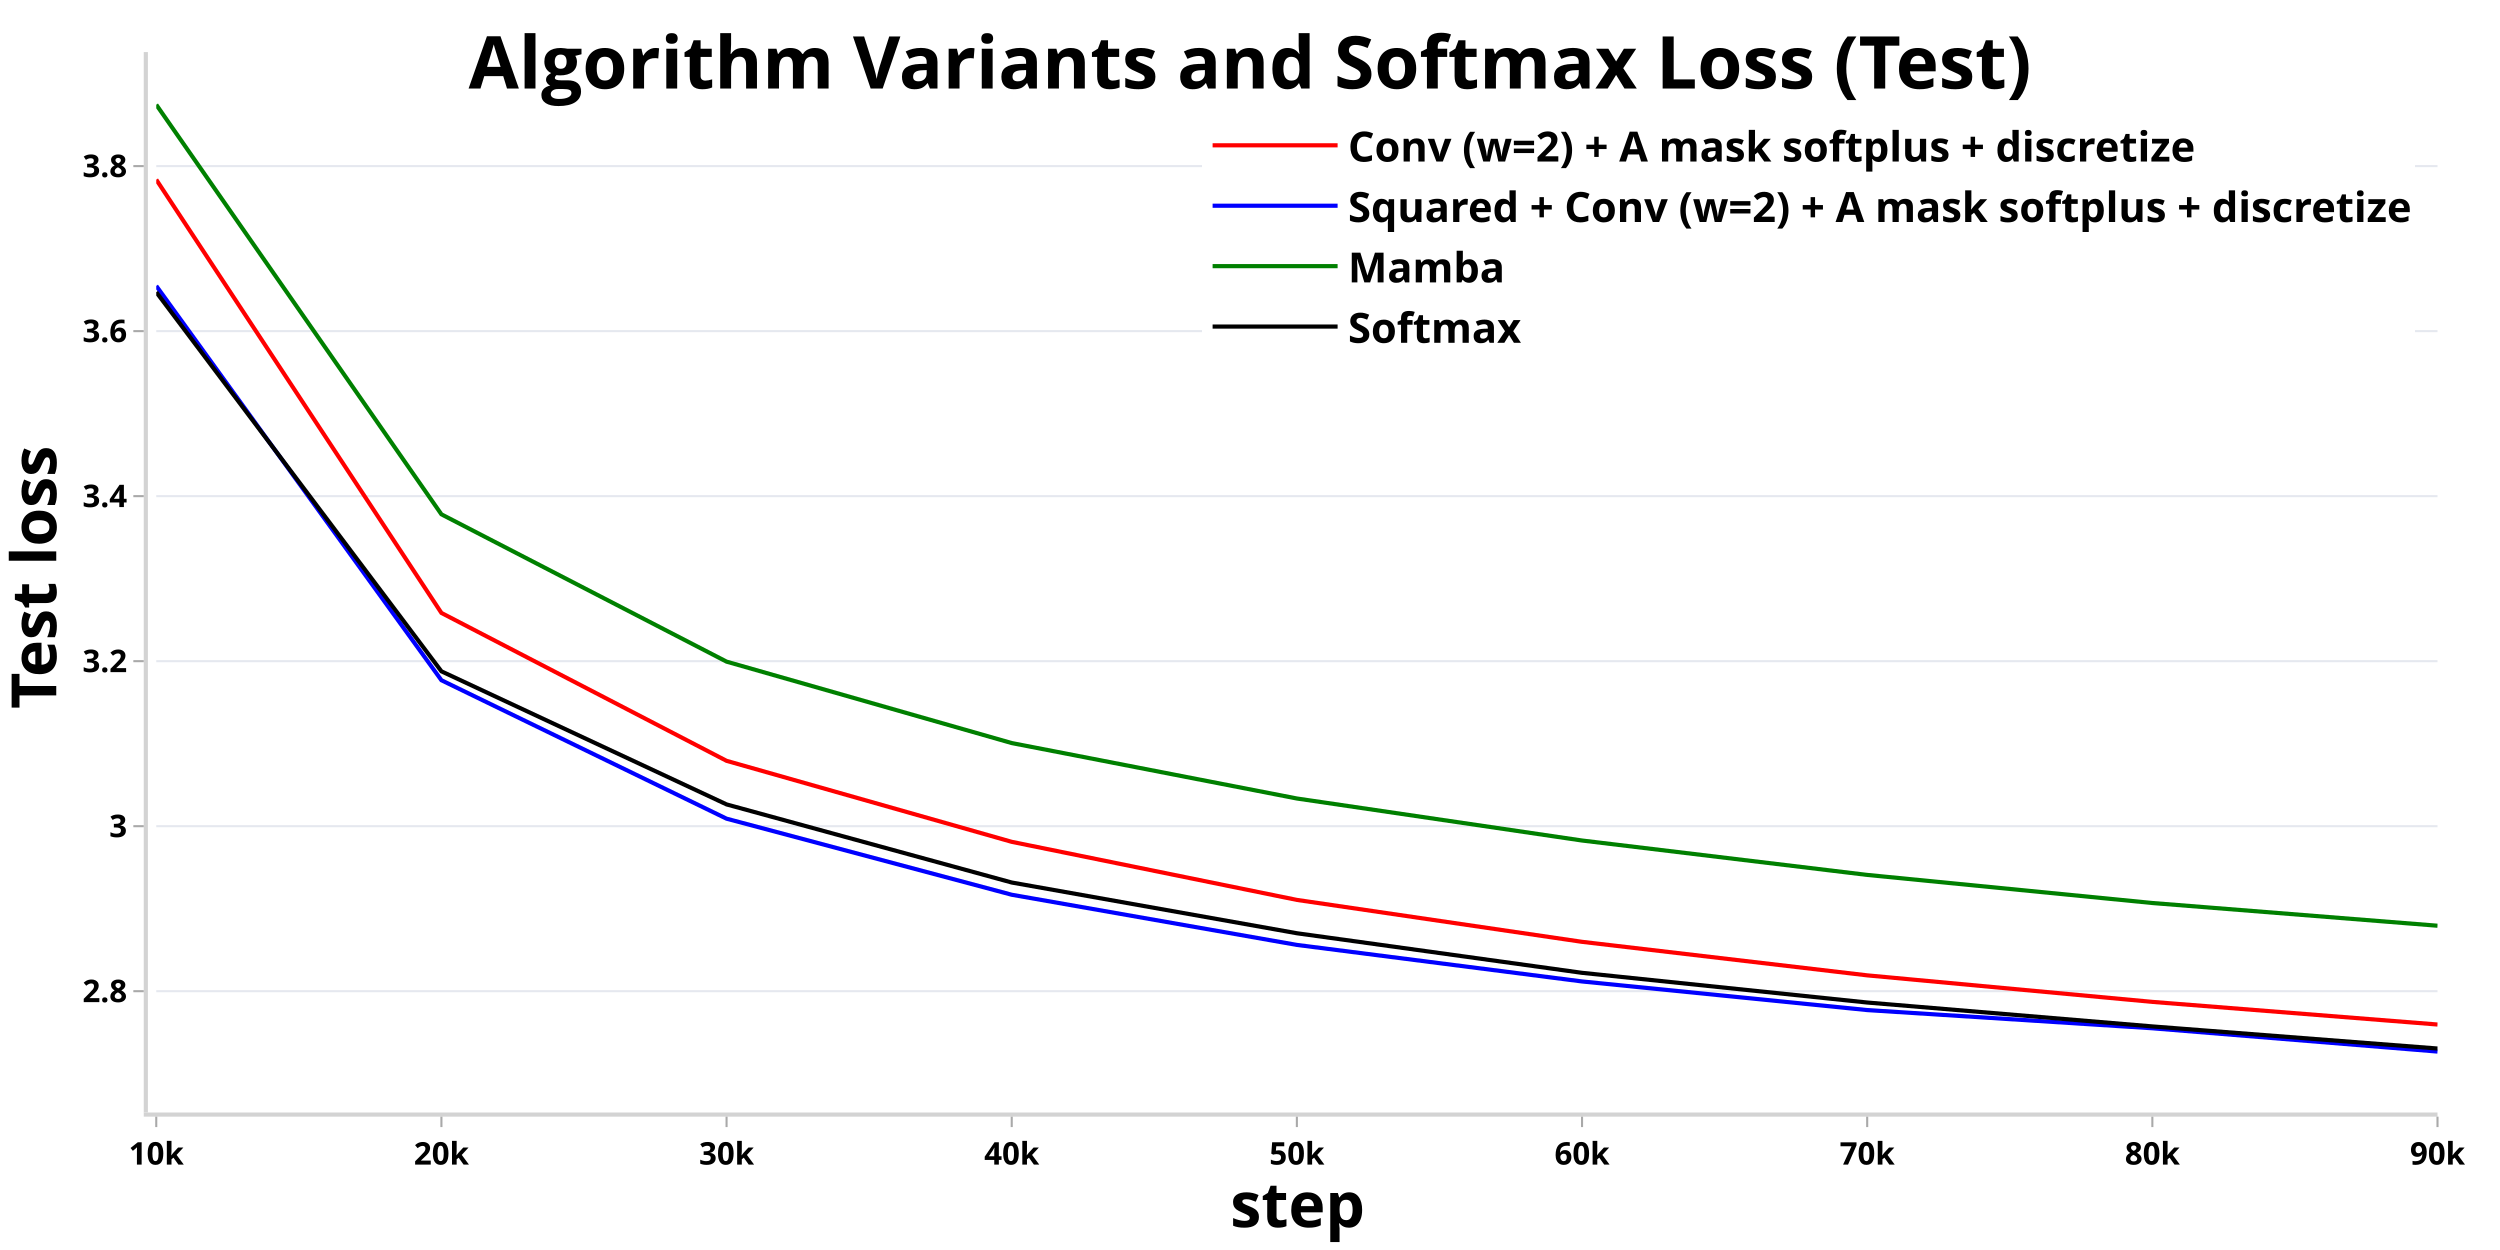
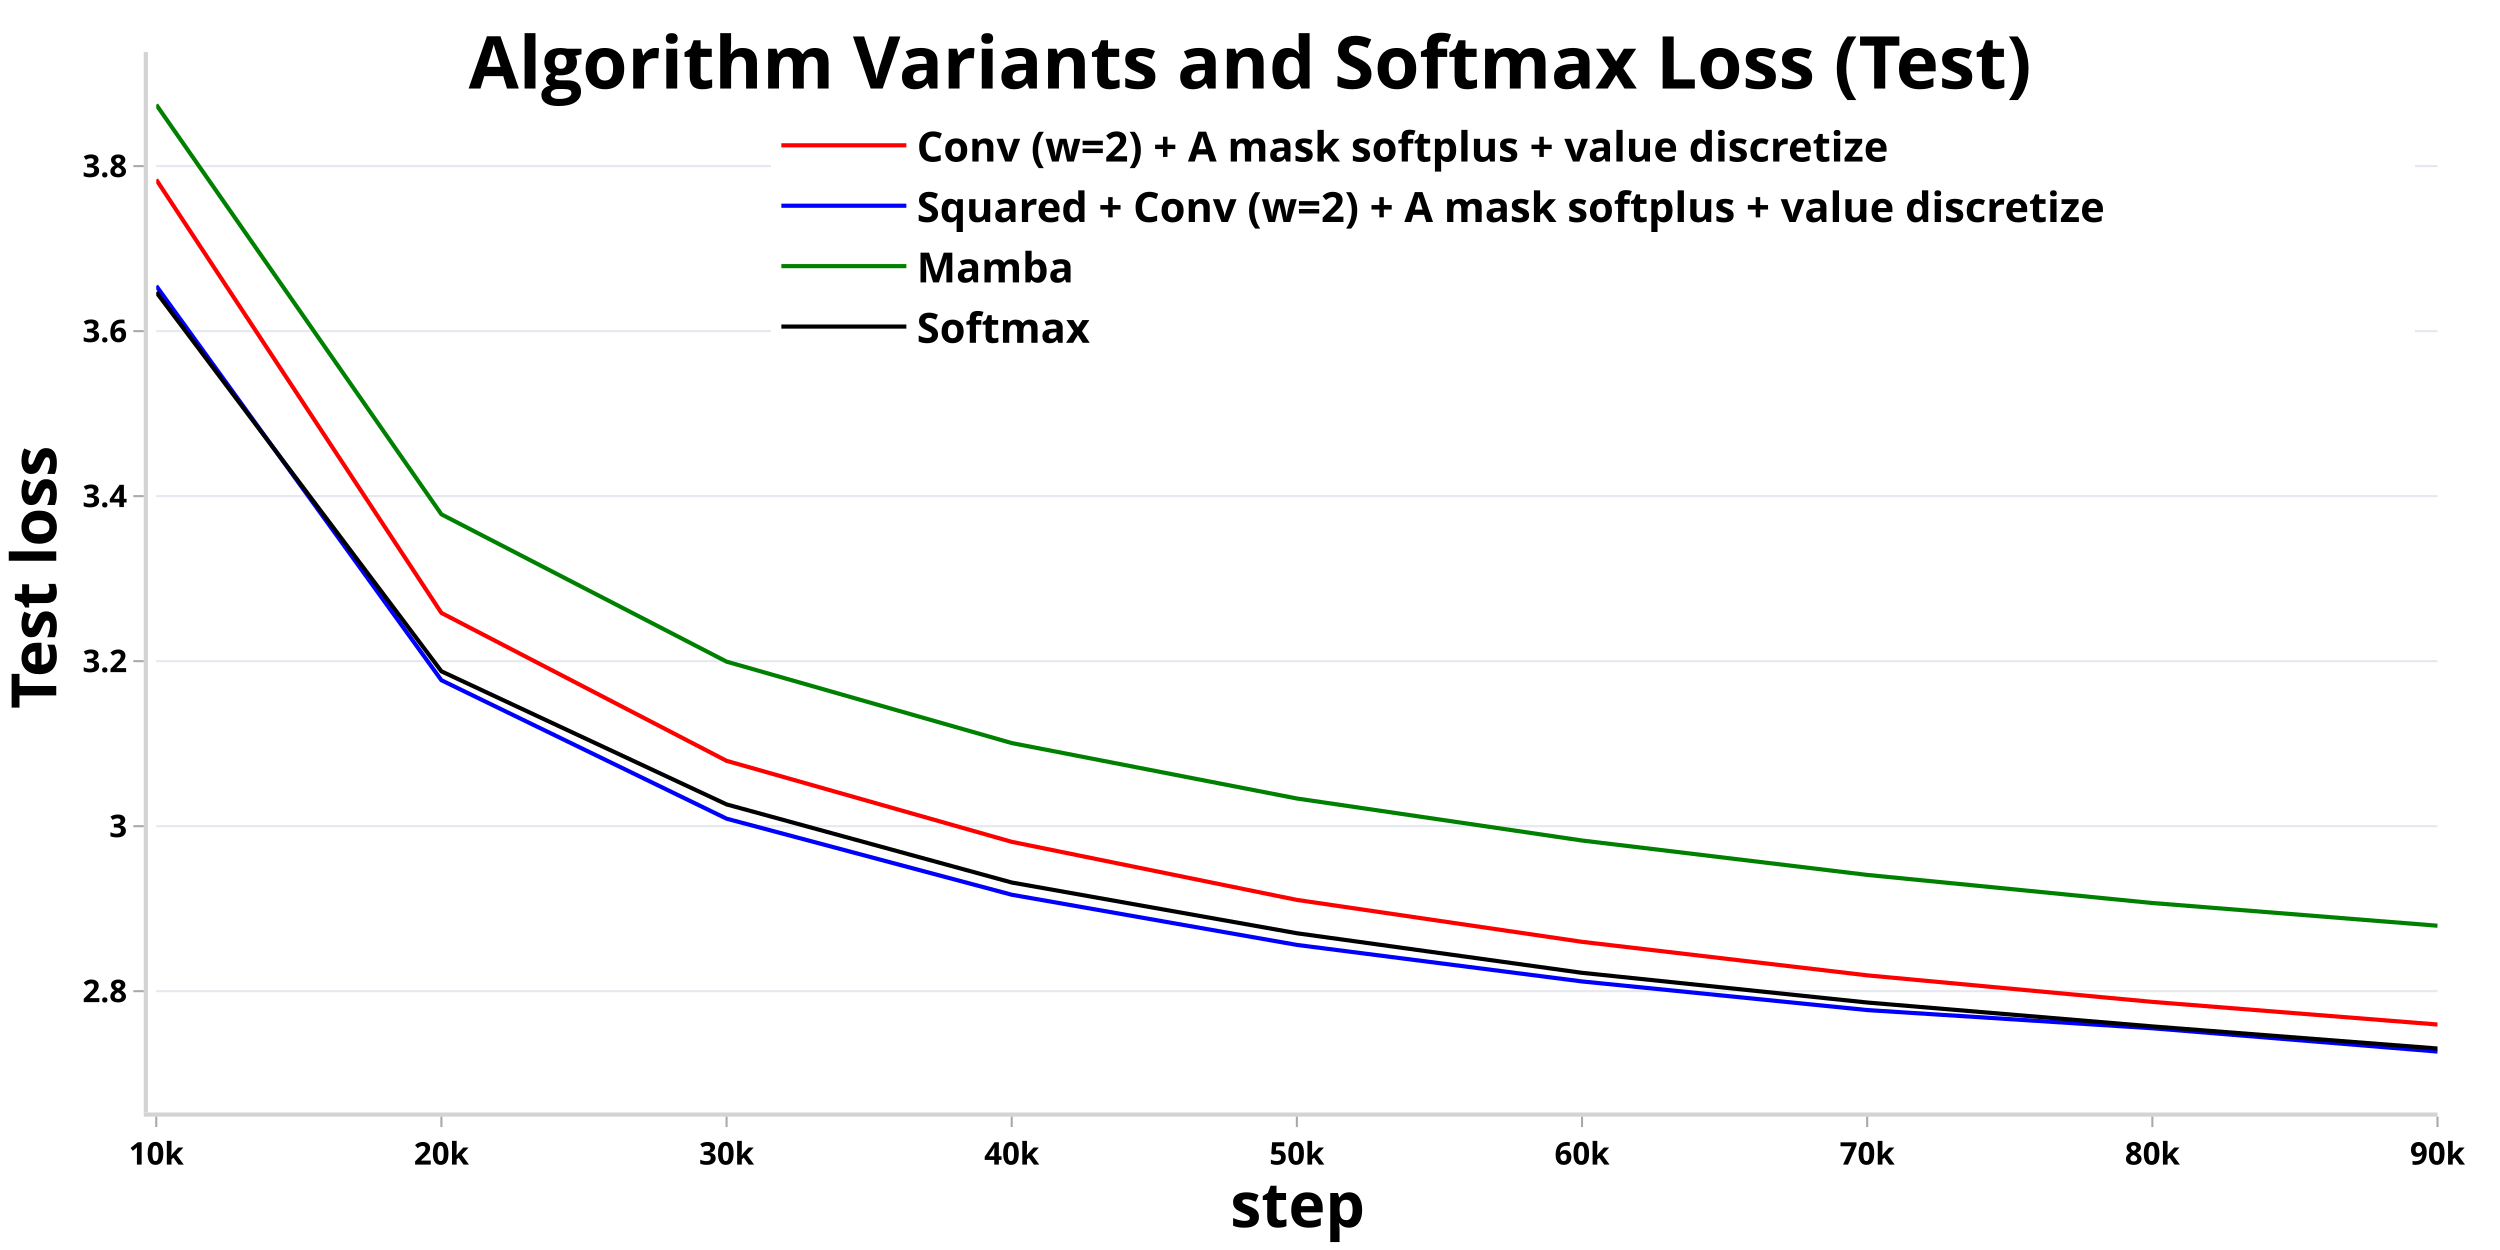
<svg xmlns="http://www.w3.org/2000/svg" class="main-svg" width="1200" height="600" style="" viewBox="0 0 1200 600">
  <rect x="0" y="0" width="1200" height="600" style="fill: rgb(255, 255, 255); fill-opacity: 1;" />
-   <defs id="defs-2a683a">
+   <defs id="defs-00739f">
    <g class="clips">
-       <clipPath id="clip2a683axyplot" class="plotclip">
+       <clipPath id="clip00739fxyplot" class="plotclip">
        <rect width="1095" height="505" />
      </clipPath>
-       <clipPath class="axesclip" id="clip2a683ax">
+       <clipPath class="axesclip" id="clip00739fx">
        <rect x="75" y="0" width="1095" height="600" />
      </clipPath>
-       <clipPath class="axesclip" id="clip2a683ay">
+       <clipPath class="axesclip" id="clip00739fy">
        <rect x="0" y="25" width="1200" height="505" />
      </clipPath>
-       <clipPath class="axesclip" id="clip2a683axy">
+       <clipPath class="axesclip" id="clip00739fxy">
        <rect x="75" y="25" width="1095" height="505" />
      </clipPath>
    </g>
    <g class="gradients" />
    <g class="patterns" />
  </defs>
  <g class="bglayer" />
  <g class="layer-below">
    <g class="imagelayer" />
    <g class="shapelayer" />
  </g>
  <g class="cartesianlayer">
    <g class="subplot xy">
      <g class="layer-subplot">
        <g class="shapelayer" />
        <g class="imagelayer" />
      </g>
      <g class="minor-gridlayer">
        <g class="x" />
        <g class="y" />
      </g>
      <g class="gridlayer">
        <g class="x" />
        <g class="y">
          <path class="ygrid crisp" transform="translate(0,475.77)" d="M75,0h1095" style="stroke: rgb(229, 232, 239); stroke-opacity: 1; stroke-width: 1px;" />
          <path class="ygrid crisp" transform="translate(0,396.57)" d="M75,0h1095" style="stroke: rgb(229, 232, 239); stroke-opacity: 1; stroke-width: 1px;" />
          <path class="ygrid crisp" transform="translate(0,317.36)" d="M75,0h1095" style="stroke: rgb(229, 232, 239); stroke-opacity: 1; stroke-width: 1px;" />
          <path class="ygrid crisp" transform="translate(0,238.15)" d="M75,0h1095" style="stroke: rgb(229, 232, 239); stroke-opacity: 1; stroke-width: 1px;" />
          <path class="ygrid crisp" transform="translate(0,158.94)" d="M75,0h1095" style="stroke: rgb(229, 232, 239); stroke-opacity: 1; stroke-width: 1px;" />
          <path class="ygrid crisp" transform="translate(0,79.73)" d="M75,0h1095" style="stroke: rgb(229, 232, 239); stroke-opacity: 1; stroke-width: 1px;" />
        </g>
      </g>
      <g class="zerolinelayer" />
      <g class="layer-between">
        <g class="shapelayer" />
        <g class="imagelayer" />
      </g>
      <path class="xlines-below" />
      <path class="ylines-below" />
      <g class="overlines-below" />
      <g class="xaxislayer-below" />
      <g class="yaxislayer-below" />
      <g class="overaxes-below" />
      <g class="overplot">
-         <g class="xy" transform="translate(75,25)" clip-path="url(#clip2a683axyplot)">
+         <g class="xy" transform="translate(75,25)" clip-path="url(#clip00739fxyplot)">
          <g class="scatterlayer mlayer">
-             <g class="trace scatter trace2b499a" style="stroke-miterlimit: 2; opacity: 1;">
+             <g class="trace scatter trace71a695" style="stroke-miterlimit: 2; opacity: 1;">
              <g class="fills" />
              <g class="errorbars" />
              <g class="lines">
                <path class="js-line" d="M0,61.22L136.88,269.21L273.75,340.2L410.63,379.08L547.5,406.96L684.38,427.08L821.25,443.17L958.13,455.91L1095,466.77" style="vector-effect: none; fill: none; stroke: rgb(255, 0, 0); stroke-opacity: 1; stroke-width: 2px; opacity: 1;" />
              </g>
              <g class="points" />
              <g class="text" />
            </g>
-             <g class="trace scatter trace0f05c6" style="stroke-miterlimit: 2; opacity: 1;">
+             <g class="trace scatter trace835dbf" style="stroke-miterlimit: 2; opacity: 1;">
              <g class="fills" />
              <g class="errorbars" />
              <g class="lines">
                <path class="js-line" d="M0,112.23L136.88,301.52L273.75,367.97L410.63,404.48L547.5,428.56L684.38,446.1L821.25,459.84L958.13,468.57L1095,479.75" style="vector-effect: none; fill: none; stroke: rgb(0, 0, 255); stroke-opacity: 1; stroke-width: 2px; opacity: 1;" />
              </g>
              <g class="points" />
              <g class="text" />
            </g>
-             <g class="trace scatter trace789c2c" style="stroke-miterlimit: 2; opacity: 1;">
+             <g class="trace scatter trace2ad48d" style="stroke-miterlimit: 2; opacity: 1;">
              <g class="fills" />
              <g class="errorbars" />
              <g class="lines">
                <path class="js-line" d="M0,25.25L136.88,221.88L273.75,292.59L410.63,331.67L547.5,358.28L684.38,378.45L821.25,394.96L958.13,408.45L1095,419.35" style="vector-effect: none; fill: none; stroke: rgb(0, 128, 0); stroke-opacity: 1; stroke-width: 2px; opacity: 1;" />
              </g>
              <g class="points" />
              <g class="text" />
            </g>
-             <g class="trace scatter trace030729" style="stroke-miterlimit: 2; opacity: 1;">
+             <g class="trace scatter trace8e748f" style="stroke-miterlimit: 2; opacity: 1;">
              <g class="fills" />
              <g class="errorbars" />
              <g class="lines">
                <path class="js-line" d="M0,115.23L136.88,297.24L273.75,361.12L410.63,398.61L547.5,422.96L684.38,441.96L821.25,456.21L958.13,467.68L1095,478.29" style="vector-effect: none; fill: none; stroke: rgb(0, 0, 0); stroke-opacity: 1; stroke-width: 2px; opacity: 1;" />
              </g>
              <g class="points" />
              <g class="text" />
            </g>
          </g>
        </g>
      </g>
      <g class="zerolinelayer-above" />
      <path class="xlines-above crisp" d="M69,535H1170" style="fill: none; stroke-width: 2px; stroke: rgb(211, 211, 211); stroke-opacity: 1;" />
      <path class="ylines-above crisp" d="M70,25V534" style="fill: none; stroke-width: 2px; stroke: rgb(211, 211, 211); stroke-opacity: 1;" />
      <g class="overlines-above" />
      <g class="xaxislayer-above">
        <path class="xtick ticks crisp" d="M0,536v5" transform="translate(75,0)" style="stroke: rgb(169, 169, 169); stroke-opacity: 1; stroke-width: 1px;" />
        <path class="xtick ticks crisp" d="M0,536v5" transform="translate(211.88,0)" style="stroke: rgb(169, 169, 169); stroke-opacity: 1; stroke-width: 1px;" />
        <path class="xtick ticks crisp" d="M0,536v5" transform="translate(348.75,0)" style="stroke: rgb(169, 169, 169); stroke-opacity: 1; stroke-width: 1px;" />
        <path class="xtick ticks crisp" d="M0,536v5" transform="translate(485.63,0)" style="stroke: rgb(169, 169, 169); stroke-opacity: 1; stroke-width: 1px;" />
        <path class="xtick ticks crisp" d="M0,536v5" transform="translate(622.5,0)" style="stroke: rgb(169, 169, 169); stroke-opacity: 1; stroke-width: 1px;" />
        <path class="xtick ticks crisp" d="M0,536v5" transform="translate(759.38,0)" style="stroke: rgb(169, 169, 169); stroke-opacity: 1; stroke-width: 1px;" />
        <path class="xtick ticks crisp" d="M0,536v5" transform="translate(896.25,0)" style="stroke: rgb(169, 169, 169); stroke-opacity: 1; stroke-width: 1px;" />
        <path class="xtick ticks crisp" d="M0,536v5" transform="translate(1033.13,0)" style="stroke: rgb(169, 169, 169); stroke-opacity: 1; stroke-width: 1px;" />
        <path class="xtick ticks crisp" d="M0,536v5" transform="translate(1170,0)" style="stroke: rgb(169, 169, 169); stroke-opacity: 1; stroke-width: 1px;" />
        <g class="xtick">
          <text text-anchor="middle" x="0" y="559" transform="translate(75,0)" style="font-family: 'Open Sans', verdana, arial, sans-serif; font-size: 15px; fill: rgb(0, 0, 0); fill-opacity: 1; font-weight: bold; white-space: pre;">10k</text>
        </g>
        <g class="xtick">
          <text text-anchor="middle" x="0" y="559" style="font-family: 'Open Sans', verdana, arial, sans-serif; font-size: 15px; fill: rgb(0, 0, 0); fill-opacity: 1; font-weight: bold; white-space: pre;" transform="translate(211.88,0)">20k</text>
        </g>
        <g class="xtick">
          <text text-anchor="middle" x="0" y="559" style="font-family: 'Open Sans', verdana, arial, sans-serif; font-size: 15px; fill: rgb(0, 0, 0); fill-opacity: 1; font-weight: bold; white-space: pre;" transform="translate(348.75,0)">30k</text>
        </g>
        <g class="xtick">
          <text text-anchor="middle" x="0" y="559" style="font-family: 'Open Sans', verdana, arial, sans-serif; font-size: 15px; fill: rgb(0, 0, 0); fill-opacity: 1; font-weight: bold; white-space: pre;" transform="translate(485.63,0)">40k</text>
        </g>
        <g class="xtick">
          <text text-anchor="middle" x="0" y="559" style="font-family: 'Open Sans', verdana, arial, sans-serif; font-size: 15px; fill: rgb(0, 0, 0); fill-opacity: 1; font-weight: bold; white-space: pre;" transform="translate(622.5,0)">50k</text>
        </g>
        <g class="xtick">
          <text text-anchor="middle" x="0" y="559" style="font-family: 'Open Sans', verdana, arial, sans-serif; font-size: 15px; fill: rgb(0, 0, 0); fill-opacity: 1; font-weight: bold; white-space: pre;" transform="translate(759.38,0)">60k</text>
        </g>
        <g class="xtick">
          <text text-anchor="middle" x="0" y="559" style="font-family: 'Open Sans', verdana, arial, sans-serif; font-size: 15px; fill: rgb(0, 0, 0); fill-opacity: 1; font-weight: bold; white-space: pre;" transform="translate(896.25,0)">70k</text>
        </g>
        <g class="xtick">
          <text text-anchor="middle" x="0" y="559" style="font-family: 'Open Sans', verdana, arial, sans-serif; font-size: 15px; fill: rgb(0, 0, 0); fill-opacity: 1; font-weight: bold; white-space: pre;" transform="translate(1033.13,0)">80k</text>
        </g>
        <g class="xtick">
          <text text-anchor="middle" x="0" y="559" style="font-family: 'Open Sans', verdana, arial, sans-serif; font-size: 15px; fill: rgb(0, 0, 0); fill-opacity: 1; font-weight: bold; white-space: pre;" transform="translate(1170,0)">90k</text>
        </g>
      </g>
      <g class="yaxislayer-above">
        <path class="ytick ticks crisp" d="M69,0h-5" transform="translate(0,475.77)" style="stroke: rgb(169, 169, 169); stroke-opacity: 1; stroke-width: 1px;" />
        <path class="ytick ticks crisp" d="M69,0h-5" transform="translate(0,396.57)" style="stroke: rgb(169, 169, 169); stroke-opacity: 1; stroke-width: 1px;" />
        <path class="ytick ticks crisp" d="M69,0h-5" transform="translate(0,317.36)" style="stroke: rgb(169, 169, 169); stroke-opacity: 1; stroke-width: 1px;" />
        <path class="ytick ticks crisp" d="M69,0h-5" transform="translate(0,238.15)" style="stroke: rgb(169, 169, 169); stroke-opacity: 1; stroke-width: 1px;" />
        <path class="ytick ticks crisp" d="M69,0h-5" transform="translate(0,158.94)" style="stroke: rgb(169, 169, 169); stroke-opacity: 1; stroke-width: 1px;" />
        <path class="ytick ticks crisp" d="M69,0h-5" transform="translate(0,79.73)" style="stroke: rgb(169, 169, 169); stroke-opacity: 1; stroke-width: 1px;" />
        <g class="ytick">
          <text text-anchor="end" x="61" y="5.25" transform="translate(0,475.77)" style="font-family: 'Open Sans', verdana, arial, sans-serif; font-size: 15px; fill: rgb(0, 0, 0); fill-opacity: 1; font-weight: bold; white-space: pre;">2.8</text>
        </g>
        <g class="ytick">
          <text text-anchor="end" x="61" y="5.25" style="font-family: 'Open Sans', verdana, arial, sans-serif; font-size: 15px; fill: rgb(0, 0, 0); fill-opacity: 1; font-weight: bold; white-space: pre;" transform="translate(0,396.57)">3</text>
        </g>
        <g class="ytick">
          <text text-anchor="end" x="61" y="5.25" style="font-family: 'Open Sans', verdana, arial, sans-serif; font-size: 15px; fill: rgb(0, 0, 0); fill-opacity: 1; font-weight: bold; white-space: pre;" transform="translate(0,317.36)">3.2</text>
        </g>
        <g class="ytick">
          <text text-anchor="end" x="61" y="5.25" style="font-family: 'Open Sans', verdana, arial, sans-serif; font-size: 15px; fill: rgb(0, 0, 0); fill-opacity: 1; font-weight: bold; white-space: pre;" transform="translate(0,238.15)">3.4</text>
        </g>
        <g class="ytick">
          <text text-anchor="end" x="61" y="5.25" style="font-family: 'Open Sans', verdana, arial, sans-serif; font-size: 15px; fill: rgb(0, 0, 0); fill-opacity: 1; font-weight: bold; white-space: pre;" transform="translate(0,158.94)">3.6</text>
        </g>
        <g class="ytick">
          <text text-anchor="end" x="61" y="5.25" style="font-family: 'Open Sans', verdana, arial, sans-serif; font-size: 15px; fill: rgb(0, 0, 0); fill-opacity: 1; font-weight: bold; white-space: pre;" transform="translate(0,79.73)">3.8</text>
        </g>
      </g>
      <g class="overaxes-above" />
    </g>
  </g>
  <g class="polarlayer" />
  <g class="smithlayer" />
  <g class="ternarylayer" />
  <g class="geolayer" />
  <g class="funnelarealayer" />
  <g class="pielayer" />
  <g class="iciclelayer" />
  <g class="treemaplayer" />
  <g class="sunburstlayer" />
  <g class="glimages" />
-   <defs id="topdefs-2a683a">
+   <defs id="topdefs-00739f">
    <g class="clips" />
-     <clipPath id="legend2a683a">
-       <rect width="582" height="126" x="0" y="0" />
+     <clipPath id="legend00739f">
+       <rect width="789" height="126" x="0" y="0" />
    </clipPath>
  </defs>
  <g class="layer-above">
    <g class="imagelayer" />
    <g class="shapelayer" />
  </g>
  <g class="infolayer">
-     <g class="legend" pointer-events="all" transform="translate(577.05,50.25)">
-       <rect class="bg" shape-rendering="crispEdges" style="stroke: rgb(68, 68, 68); stroke-opacity: 1; fill: rgb(255, 255, 255); fill-opacity: 1; stroke-width: 0px;" width="582" height="126" x="0" y="0" />
-       <g class="scrollbox" transform="" clip-path="url(#legend2a683a)">
+     <g class="legend" pointer-events="all" transform="translate(370.05,50.25)">
+       <rect class="bg" shape-rendering="crispEdges" style="stroke: rgb(68, 68, 68); stroke-opacity: 1; fill: rgb(255, 255, 255); fill-opacity: 1; stroke-width: 0px;" width="789" height="126" x="0" y="0" />
+       <g class="scrollbox" transform="" clip-path="url(#legend00739f)">
        <g class="groups">
          <g class="traces" transform="translate(0,19.5)" style="opacity: 1;">
-             <text class="legendtext" text-anchor="start" x="70" y="7.8" style="font-family: 'Open Sans', verdana, arial, sans-serif; font-size: 20px; fill: rgb(0, 0, 0); fill-opacity: 1; font-weight: bold; white-space: pre;">Conv (w=2) + A mask softplus + discretize </text>
+             <text class="legendtext" text-anchor="start" x="70" y="7.8" style="font-family: 'Open Sans', verdana, arial, sans-serif; font-size: 20px; fill: rgb(0, 0, 0); fill-opacity: 1; font-weight: bold; white-space: pre;">Conv (w=2) + A mask softplus + value discretize                       </text>
            <g class="layers" style="opacity: 1;">
              <g class="legendfill" />
              <g class="legendlines">
                <path class="js-line" d="M5,0h60" style="fill: none; stroke: rgb(255, 0, 0); stroke-opacity: 1; stroke-width: 2px;" />
              </g>
              <g class="legendsymbols">
                <g class="legendpoints" />
              </g>
            </g>
-             <rect class="legendtoggle" x="0" y="-14.5" width="576.469" height="29" style="fill: rgb(0, 0, 0); fill-opacity: 0;" />
+             <rect class="legendtoggle" x="0" y="-14.5" width="783.188" height="29" style="fill: rgb(0, 0, 0); fill-opacity: 0;" />
          </g>
          <g class="traces" transform="translate(0,48.5)" style="opacity: 1;">
-             <text class="legendtext" text-anchor="start" x="70" y="7.8" style="font-family: 'Open Sans', verdana, arial, sans-serif; font-size: 20px; fill: rgb(0, 0, 0); fill-opacity: 1; font-weight: bold; white-space: pre;">Squared + Conv (w=2) + A mask softplus + discretize </text>
+             <text class="legendtext" text-anchor="start" x="70" y="7.8" style="font-family: 'Open Sans', verdana, arial, sans-serif; font-size: 20px; fill: rgb(0, 0, 0); fill-opacity: 1; font-weight: bold; white-space: pre;">Squared + Conv (w=2) + A mask softplus + value discretize                            </text>
            <g class="layers" style="opacity: 1;">
              <g class="legendfill" />
              <g class="legendlines">
                <path class="js-line" d="M5,0h60" style="fill: none; stroke: rgb(0, 0, 255); stroke-opacity: 1; stroke-width: 2px;" />
              </g>
              <g class="legendsymbols">
                <g class="legendpoints" />
              </g>
            </g>
-             <rect class="legendtoggle" x="0" y="-14.5" width="576.469" height="29" style="fill: rgb(0, 0, 0); fill-opacity: 0;" />
+             <rect class="legendtoggle" x="0" y="-14.5" width="783.188" height="29" style="fill: rgb(0, 0, 0); fill-opacity: 0;" />
          </g>
          <g class="traces" transform="translate(0,77.5)" style="opacity: 1;">
-             <text class="legendtext" text-anchor="start" x="70" y="7.8" style="font-family: 'Open Sans', verdana, arial, sans-serif; font-size: 20px; fill: rgb(0, 0, 0); fill-opacity: 1; font-weight: bold; white-space: pre;">Mamba </text>
+             <text class="legendtext" text-anchor="start" x="70" y="7.8" style="font-family: 'Open Sans', verdana, arial, sans-serif; font-size: 20px; fill: rgb(0, 0, 0); fill-opacity: 1; font-weight: bold; white-space: pre;">Mamba  </text>
            <g class="layers" style="opacity: 1;">
              <g class="legendfill" />
              <g class="legendlines">
                <path class="js-line" d="M5,0h60" style="fill: none; stroke: rgb(0, 128, 0); stroke-opacity: 1; stroke-width: 2px;" />
              </g>
              <g class="legendsymbols">
                <g class="legendpoints" />
              </g>
            </g>
-             <rect class="legendtoggle" x="0" y="-14.5" width="576.469" height="29" style="fill: rgb(0, 0, 0); fill-opacity: 0;" />
+             <rect class="legendtoggle" x="0" y="-14.5" width="783.188" height="29" style="fill: rgb(0, 0, 0); fill-opacity: 0;" />
          </g>
          <g class="traces" transform="translate(0,106.5)" style="opacity: 1;">
-             <text class="legendtext" text-anchor="start" x="70" y="7.8" style="font-family: 'Open Sans', verdana, arial, sans-serif; font-size: 20px; fill: rgb(0, 0, 0); fill-opacity: 1; font-weight: bold; white-space: pre;">Softmax </text>
+             <text class="legendtext" text-anchor="start" x="70" y="7.8" style="font-family: 'Open Sans', verdana, arial, sans-serif; font-size: 20px; fill: rgb(0, 0, 0); fill-opacity: 1; font-weight: bold; white-space: pre;">Softmax   </text>
            <g class="layers" style="opacity: 1;">
              <g class="legendfill" />
              <g class="legendlines">
                <path class="js-line" d="M5,0h60" style="fill: none; stroke: rgb(0, 0, 0); stroke-opacity: 1; stroke-width: 2px;" />
              </g>
              <g class="legendsymbols">
                <g class="legendpoints" />
              </g>
            </g>
-             <rect class="legendtoggle" x="0" y="-14.5" width="576.469" height="29" style="fill: rgb(0, 0, 0); fill-opacity: 0;" />
+             <rect class="legendtoggle" x="0" y="-14.5" width="783.188" height="29" style="fill: rgb(0, 0, 0); fill-opacity: 0;" />
          </g>
        </g>
      </g>
      <rect class="scrollbar" rx="20" ry="3" width="0" height="0" style="fill: rgb(128, 139, 164); fill-opacity: 1;" x="0" y="0" />
    </g>
    <g class="g-gtitle">
      <text class="gtitle" x="600" y="18" text-anchor="middle" dy="0.7em" style="opacity: 1; font-family: 'Open Sans', verdana, arial, sans-serif; font-size: 35px; fill: rgb(0, 0, 0); fill-opacity: 1; font-weight: bold; white-space: pre;">Algorithm Variants and Softmax Loss (Test)</text>
    </g>
    <g class="g-xtitle" />
    <g class="g-ytitle" />
    <g class="annotation" data-index="0" style="opacity: 1;">
      <g class="annotation-text-g" transform="rotate(0,622.5,578.5)">
        <g class="cursor-pointer" transform="translate(590,560)">
          <rect class="bg" x="0.5" y="0.5" width="65" height="36" style="stroke-width: 1px; stroke: rgb(0, 0, 0); stroke-opacity: 0; fill: rgb(0, 0, 0); fill-opacity: 0;" />
          <text class="annotation-text" text-anchor="middle" x="32.844" y="29" style="font-family: 'Open Sans', verdana, arial, sans-serif; font-size: 30px; fill: rgb(0, 0, 0); fill-opacity: 1; font-weight: bold; white-space: pre;">step</text>
        </g>
      </g>
    </g>
    <g class="annotation" data-index="1" style="opacity: 1;">
      <g class="annotation-text-g" transform="rotate(-90,16.5,277.5)">
        <g class="cursor-pointer" transform="translate(-49,259)">
          <rect class="bg" x="0.5" y="0.5" width="131" height="36" style="stroke-width: 1px; stroke: rgb(0, 0, 0); stroke-opacity: 0; fill: rgb(0, 0, 0); fill-opacity: 0;" />
          <text class="annotation-text" text-anchor="middle" x="65.914" y="29" style="font-family: 'Open Sans', verdana, arial, sans-serif; font-size: 30px; fill: rgb(0, 0, 0); fill-opacity: 1; font-weight: bold; white-space: pre;">Test loss</text>
        </g>
      </g>
    </g>
  </g>
</svg>
